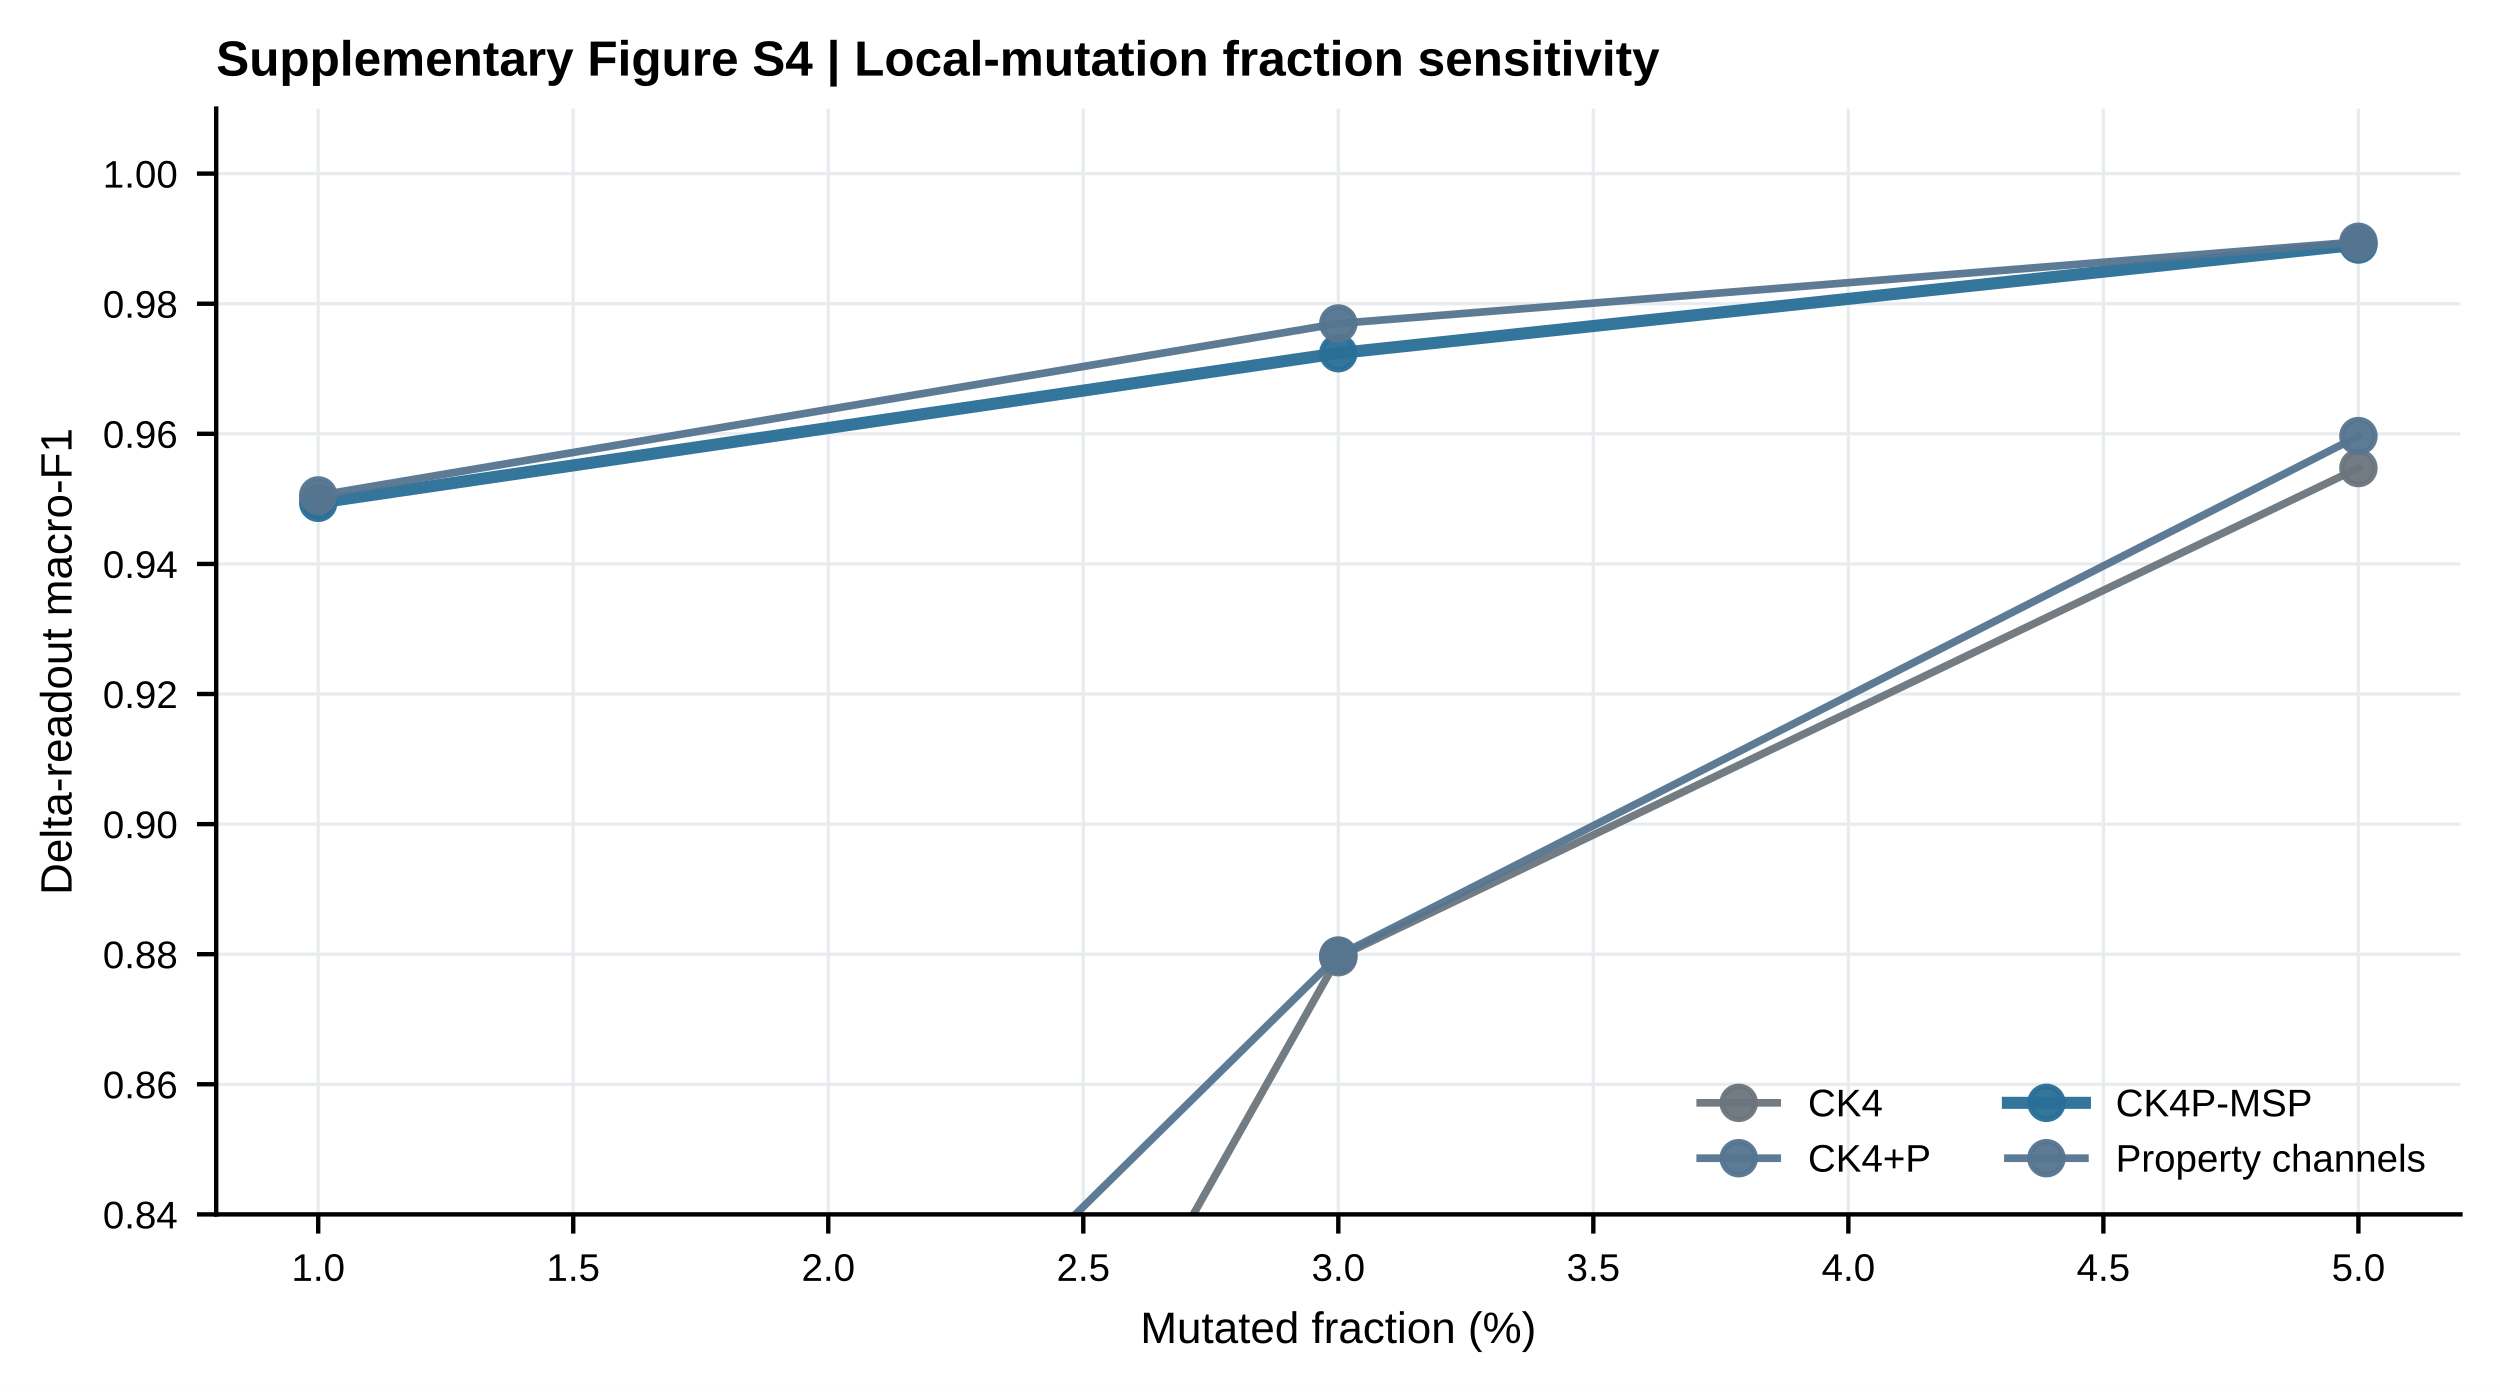
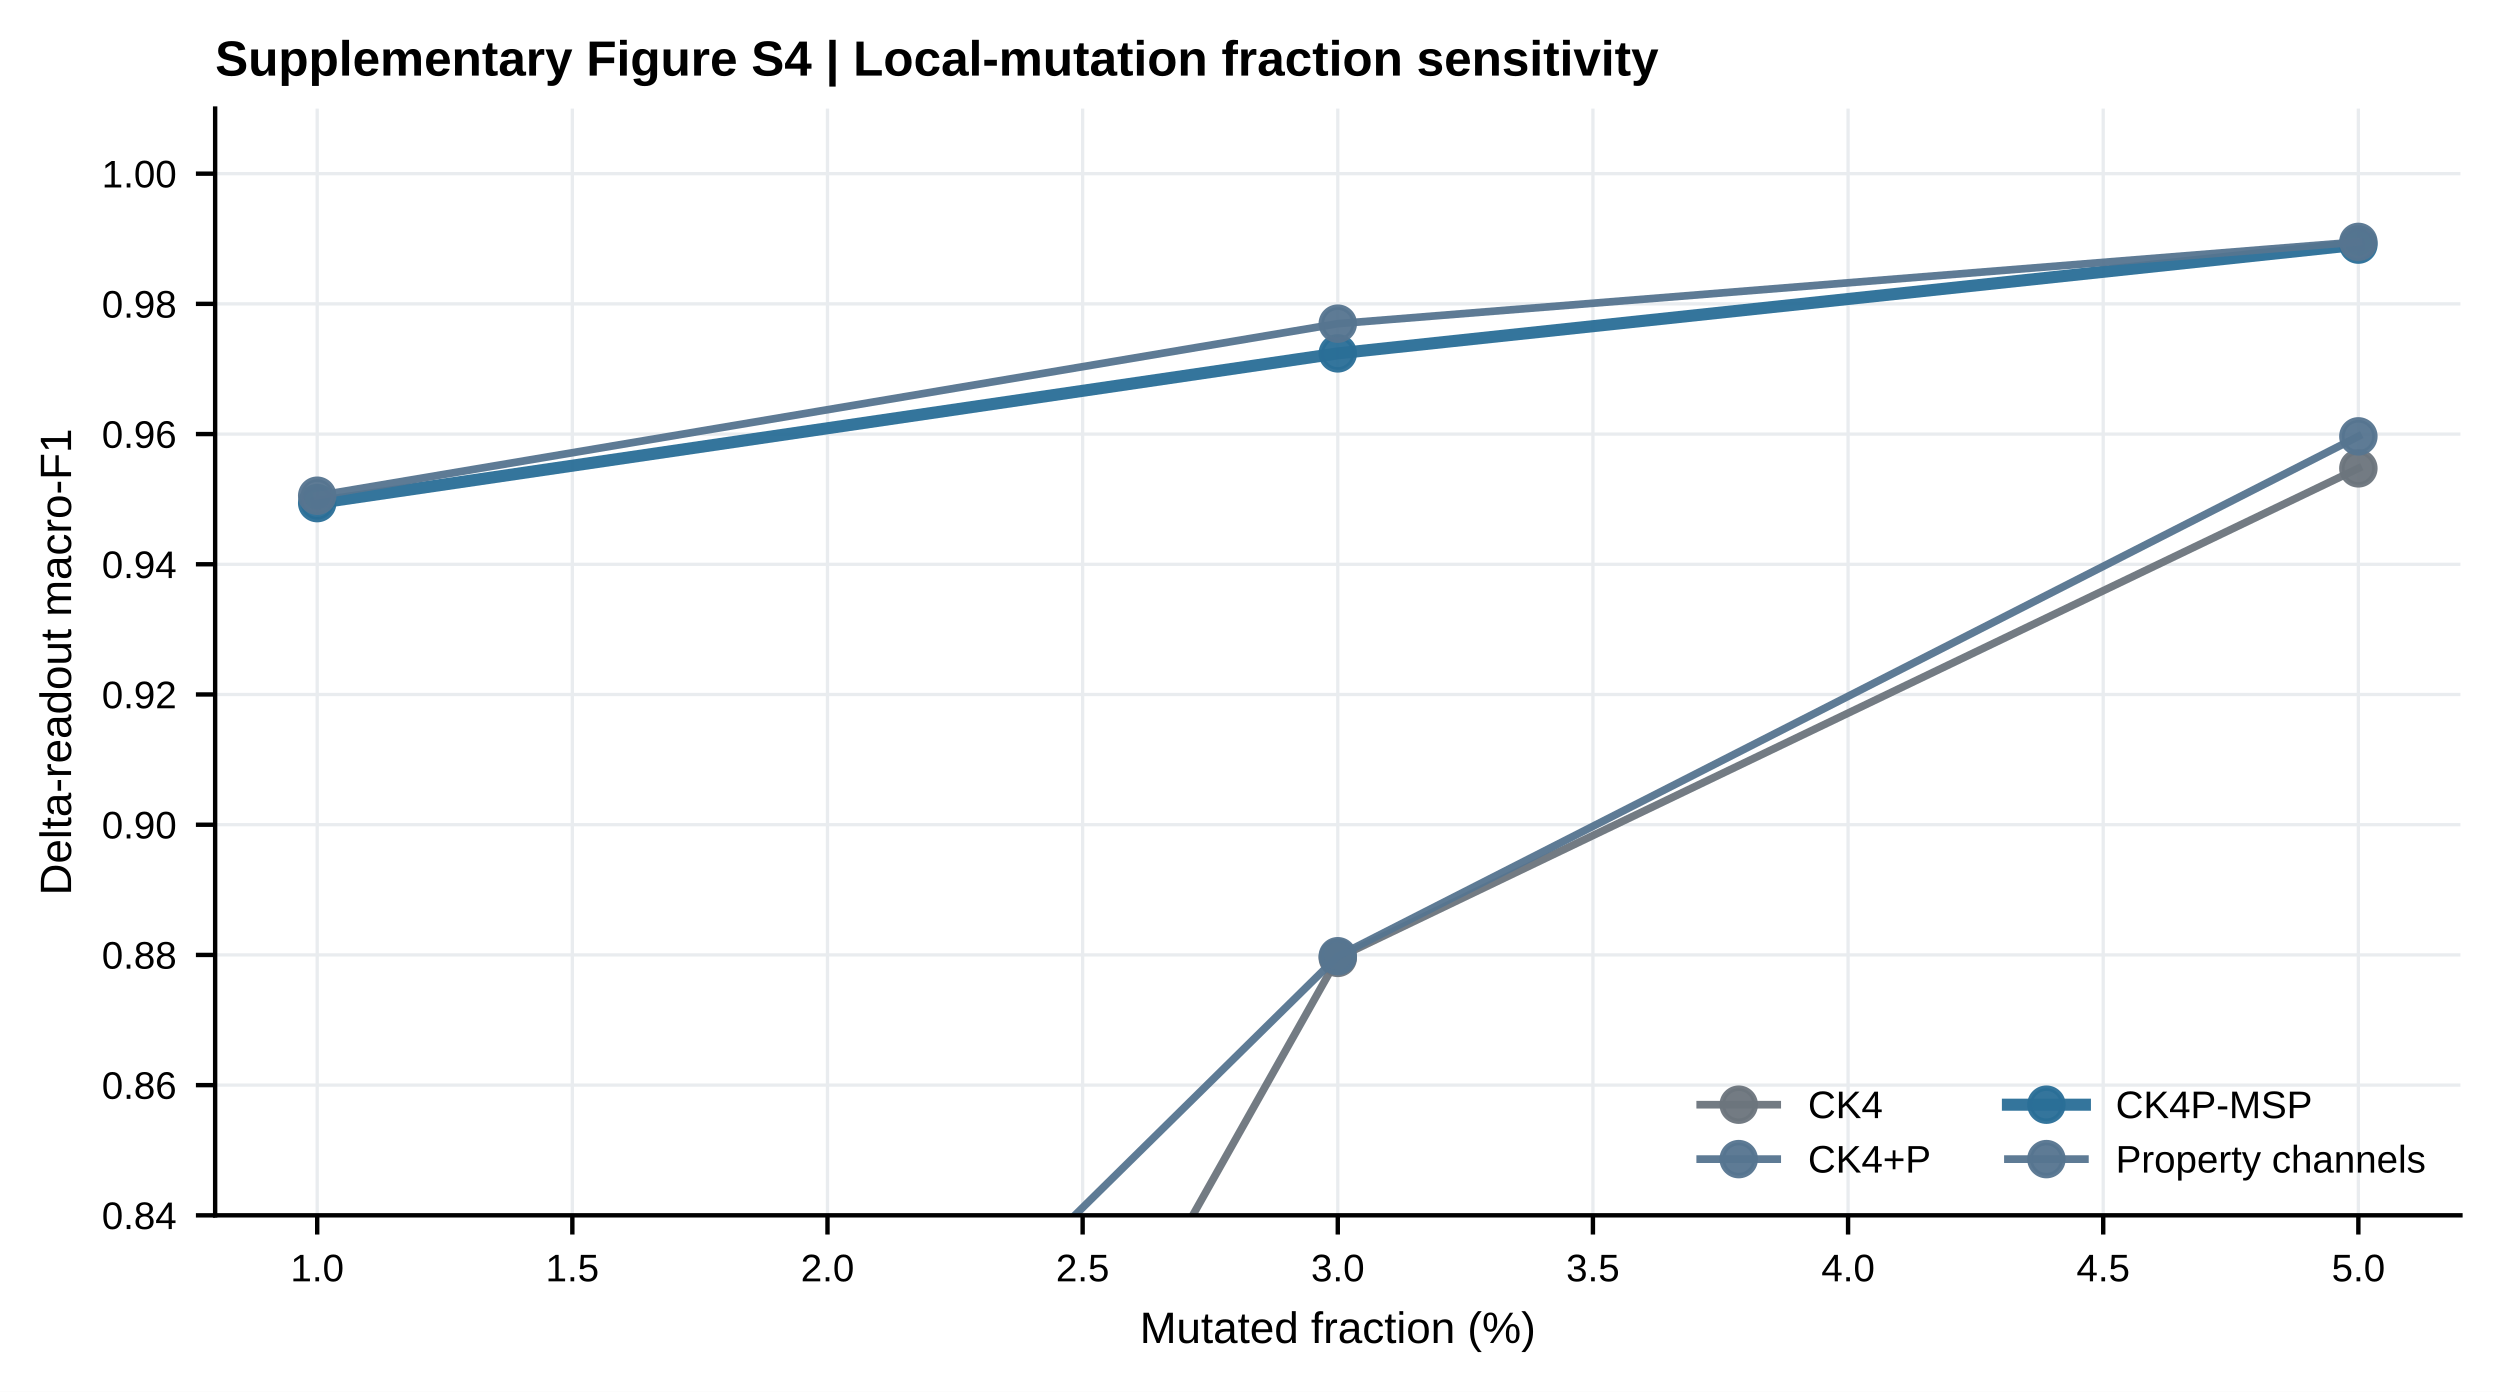
<svg xmlns="http://www.w3.org/2000/svg" xmlns:xlink="http://www.w3.org/1999/xlink" width="454.8pt" height="253.2pt" viewBox="0 0 454.8 253.2" version="1.1">
  <defs>
    <style type="text/css">*{stroke-linejoin: round; stroke-linecap: butt}</style>
  </defs>
  <g id="figure_1">
    <g id="patch_1">
      <path d="M 0 253.2  L 454.8 253.2  L 454.8 0  L 0 0  z " style="fill: #ffffff" />
    </g>
    <g id="axes_1">
      <g id="patch_2">
-         <path d="M 39.33 220.922  L 447.6 220.922  L 447.6 19.752  L 39.33 19.752  z " style="fill: #ffffff" />
+         <path d="M 39.139 221.09  L 447.6 221.09  L 447.6 19.752  L 39.139 19.752  z " style="fill: #ffffff" />
      </g>
      <g id="matplotlib.axis_1">
        <g id="xtick_1">
          <g id="line2d_1">
-             <path d="M 57.888 220.922  L 57.888 19.752  " clip-path="url(#p1eb2adc33f)" style="fill: none; stroke: #e9ecef; stroke-width: 0.6; stroke-linecap: square" />
+             <path d="M 57.705 221.09  L 57.705 19.752  " clip-path="url(#p49e82b9d31)" style="fill: none; stroke: #e9ecef; stroke-width: 0.6; stroke-linecap: square" />
          </g>
          <g id="line2d_2">
            <defs>
-               <path id="m73c697b796" d="M 0 0  L 0 3.5  " style="stroke: #000000; stroke-width: 0.8" />
+               <path id="md39fe5f07f" d="M 0 0  L 0 3.5  " style="stroke: #000000; stroke-width: 0.8" />
            </defs>
            <g>
-               <use xlink:href="#m73c697b796" x="57.888" y="220.922" style="stroke: #000000; stroke-width: 0.8" />
+               <use xlink:href="#md39fe5f07f" x="57.705" y="221.09" style="stroke: #000000; stroke-width: 0.8" />
            </g>
          </g>
          <g id="text_1">
-             <text style="font-size: 7px; font-family: 'Arial', 'Helvetica', 'DejaVu Sans', sans-serif; text-anchor: middle" x="57.888" y="233.018" transform="rotate(-0 57.88815 233.0184)">1.0</text>
+             <text style="font-size: 7px; font-family: 'Arial', 'Helvetica', 'DejaVu Sans', sans-serif; text-anchor: middle" x="57.705" y="233.101" transform="rotate(-0 57.7053 233.1008)">1.0</text>
          </g>
        </g>
        <g id="xtick_2">
          <g id="line2d_3">
-             <path d="M 104.282 220.922  L 104.282 19.752  " clip-path="url(#p1eb2adc33f)" style="fill: none; stroke: #e9ecef; stroke-width: 0.6; stroke-linecap: square" />
+             <path d="M 104.121 221.09  L 104.121 19.752  " clip-path="url(#p49e82b9d31)" style="fill: none; stroke: #e9ecef; stroke-width: 0.6; stroke-linecap: square" />
          </g>
          <g id="line2d_4">
            <g>
-               <use xlink:href="#m73c697b796" x="104.282" y="220.922" style="stroke: #000000; stroke-width: 0.8" />
+               <use xlink:href="#md39fe5f07f" x="104.121" y="221.09" style="stroke: #000000; stroke-width: 0.8" />
            </g>
          </g>
          <g id="text_2">
-             <text style="font-size: 7px; font-family: 'Arial', 'Helvetica', 'DejaVu Sans', sans-serif; text-anchor: middle" x="104.282" y="233.018" transform="rotate(-0 104.2824 233.0184)">1.5</text>
+             <text style="font-size: 7px; font-family: 'Arial', 'Helvetica', 'DejaVu Sans', sans-serif; text-anchor: middle" x="104.121" y="233.101" transform="rotate(-0 104.1213 233.1008)">1.5</text>
          </g>
        </g>
        <g id="xtick_3">
          <g id="line2d_5">
-             <path d="M 150.677 220.922  L 150.677 19.752  " clip-path="url(#p1eb2adc33f)" style="fill: none; stroke: #e9ecef; stroke-width: 0.6; stroke-linecap: square" />
+             <path d="M 150.537 221.09  L 150.537 19.752  " clip-path="url(#p49e82b9d31)" style="fill: none; stroke: #e9ecef; stroke-width: 0.6; stroke-linecap: square" />
          </g>
          <g id="line2d_6">
            <g>
-               <use xlink:href="#m73c697b796" x="150.677" y="220.922" style="stroke: #000000; stroke-width: 0.8" />
+               <use xlink:href="#md39fe5f07f" x="150.537" y="221.09" style="stroke: #000000; stroke-width: 0.8" />
            </g>
          </g>
          <g id="text_3">
-             <text style="font-size: 7px; font-family: 'Arial', 'Helvetica', 'DejaVu Sans', sans-serif; text-anchor: middle" x="150.677" y="233.018" transform="rotate(-0 150.6766 233.0184)">2.0</text>
+             <text style="font-size: 7px; font-family: 'Arial', 'Helvetica', 'DejaVu Sans', sans-serif; text-anchor: middle" x="150.537" y="233.101" transform="rotate(-0 150.5373 233.1008)">2.0</text>
          </g>
        </g>
        <g id="xtick_4">
          <g id="line2d_7">
-             <path d="M 197.071 220.922  L 197.071 19.752  " clip-path="url(#p1eb2adc33f)" style="fill: none; stroke: #e9ecef; stroke-width: 0.6; stroke-linecap: square" />
+             <path d="M 196.953 221.09  L 196.953 19.752  " clip-path="url(#p49e82b9d31)" style="fill: none; stroke: #e9ecef; stroke-width: 0.6; stroke-linecap: square" />
          </g>
          <g id="line2d_8">
            <g>
-               <use xlink:href="#m73c697b796" x="197.071" y="220.922" style="stroke: #000000; stroke-width: 0.8" />
+               <use xlink:href="#md39fe5f07f" x="196.953" y="221.09" style="stroke: #000000; stroke-width: 0.8" />
            </g>
          </g>
          <g id="text_4">
-             <text style="font-size: 7px; font-family: 'Arial', 'Helvetica', 'DejaVu Sans', sans-serif; text-anchor: middle" x="197.071" y="233.018" transform="rotate(-0 197.0708 233.0184)">2.5</text>
+             <text style="font-size: 7px; font-family: 'Arial', 'Helvetica', 'DejaVu Sans', sans-serif; text-anchor: middle" x="196.953" y="233.101" transform="rotate(-0 196.9532 233.1008)">2.5</text>
          </g>
        </g>
        <g id="xtick_5">
          <g id="line2d_9">
-             <path d="M 243.465 220.922  L 243.465 19.752  " clip-path="url(#p1eb2adc33f)" style="fill: none; stroke: #e9ecef; stroke-width: 0.6; stroke-linecap: square" />
+             <path d="M 243.369 221.09  L 243.369 19.752  " clip-path="url(#p49e82b9d31)" style="fill: none; stroke: #e9ecef; stroke-width: 0.6; stroke-linecap: square" />
          </g>
          <g id="line2d_10">
            <g>
-               <use xlink:href="#m73c697b796" x="243.465" y="220.922" style="stroke: #000000; stroke-width: 0.8" />
+               <use xlink:href="#md39fe5f07f" x="243.369" y="221.09" style="stroke: #000000; stroke-width: 0.8" />
            </g>
          </g>
          <g id="text_5">
-             <text style="font-size: 7px; font-family: 'Arial', 'Helvetica', 'DejaVu Sans', sans-serif; text-anchor: middle" x="243.465" y="233.018" transform="rotate(-0 243.465 233.0184)">3.0</text>
+             <text style="font-size: 7px; font-family: 'Arial', 'Helvetica', 'DejaVu Sans', sans-serif; text-anchor: middle" x="243.369" y="233.101" transform="rotate(-0 243.3692 233.1008)">3.0</text>
          </g>
        </g>
        <g id="xtick_6">
          <g id="line2d_11">
-             <path d="M 289.859 220.922  L 289.859 19.752  " clip-path="url(#p1eb2adc33f)" style="fill: none; stroke: #e9ecef; stroke-width: 0.6; stroke-linecap: square" />
+             <path d="M 289.785 221.09  L 289.785 19.752  " clip-path="url(#p49e82b9d31)" style="fill: none; stroke: #e9ecef; stroke-width: 0.6; stroke-linecap: square" />
          </g>
          <g id="line2d_12">
            <g>
-               <use xlink:href="#m73c697b796" x="289.859" y="220.922" style="stroke: #000000; stroke-width: 0.8" />
+               <use xlink:href="#md39fe5f07f" x="289.785" y="221.09" style="stroke: #000000; stroke-width: 0.8" />
            </g>
          </g>
          <g id="text_6">
-             <text style="font-size: 7px; font-family: 'Arial', 'Helvetica', 'DejaVu Sans', sans-serif; text-anchor: middle" x="289.859" y="233.018" transform="rotate(-0 289.8592 233.0184)">3.5</text>
+             <text style="font-size: 7px; font-family: 'Arial', 'Helvetica', 'DejaVu Sans', sans-serif; text-anchor: middle" x="289.785" y="233.101" transform="rotate(-0 289.7852 233.1008)">3.5</text>
          </g>
        </g>
        <g id="xtick_7">
          <g id="line2d_13">
-             <path d="M 336.253 220.922  L 336.253 19.752  " clip-path="url(#p1eb2adc33f)" style="fill: none; stroke: #e9ecef; stroke-width: 0.6; stroke-linecap: square" />
+             <path d="M 336.201 221.09  L 336.201 19.752  " clip-path="url(#p49e82b9d31)" style="fill: none; stroke: #e9ecef; stroke-width: 0.6; stroke-linecap: square" />
          </g>
          <g id="line2d_14">
            <g>
-               <use xlink:href="#m73c697b796" x="336.253" y="220.922" style="stroke: #000000; stroke-width: 0.8" />
+               <use xlink:href="#md39fe5f07f" x="336.201" y="221.09" style="stroke: #000000; stroke-width: 0.8" />
            </g>
          </g>
          <g id="text_7">
-             <text style="font-size: 7px; font-family: 'Arial', 'Helvetica', 'DejaVu Sans', sans-serif; text-anchor: middle" x="336.253" y="233.018" transform="rotate(-0 336.2534 233.0184)">4.0</text>
+             <text style="font-size: 7px; font-family: 'Arial', 'Helvetica', 'DejaVu Sans', sans-serif; text-anchor: middle" x="336.201" y="233.101" transform="rotate(-0 336.2012 233.1008)">4.0</text>
          </g>
        </g>
        <g id="xtick_8">
          <g id="line2d_15">
-             <path d="M 382.648 220.922  L 382.648 19.752  " clip-path="url(#p1eb2adc33f)" style="fill: none; stroke: #e9ecef; stroke-width: 0.6; stroke-linecap: square" />
+             <path d="M 382.617 221.09  L 382.617 19.752  " clip-path="url(#p49e82b9d31)" style="fill: none; stroke: #e9ecef; stroke-width: 0.6; stroke-linecap: square" />
          </g>
          <g id="line2d_16">
            <g>
-               <use xlink:href="#m73c697b796" x="382.648" y="220.922" style="stroke: #000000; stroke-width: 0.8" />
+               <use xlink:href="#md39fe5f07f" x="382.617" y="221.09" style="stroke: #000000; stroke-width: 0.8" />
            </g>
          </g>
          <g id="text_8">
-             <text style="font-size: 7px; font-family: 'Arial', 'Helvetica', 'DejaVu Sans', sans-serif; text-anchor: middle" x="382.648" y="233.018" transform="rotate(-0 382.6476 233.0184)">4.5</text>
+             <text style="font-size: 7px; font-family: 'Arial', 'Helvetica', 'DejaVu Sans', sans-serif; text-anchor: middle" x="382.617" y="233.101" transform="rotate(-0 382.6171 233.1008)">4.5</text>
          </g>
        </g>
        <g id="xtick_9">
          <g id="line2d_17">
-             <path d="M 429.042 220.922  L 429.042 19.752  " clip-path="url(#p1eb2adc33f)" style="fill: none; stroke: #e9ecef; stroke-width: 0.6; stroke-linecap: square" />
+             <path d="M 429.033 221.09  L 429.033 19.752  " clip-path="url(#p49e82b9d31)" style="fill: none; stroke: #e9ecef; stroke-width: 0.6; stroke-linecap: square" />
          </g>
          <g id="line2d_18">
            <g>
-               <use xlink:href="#m73c697b796" x="429.042" y="220.922" style="stroke: #000000; stroke-width: 0.8" />
+               <use xlink:href="#md39fe5f07f" x="429.033" y="221.09" style="stroke: #000000; stroke-width: 0.8" />
            </g>
          </g>
          <g id="text_9">
-             <text style="font-size: 7px; font-family: 'Arial', 'Helvetica', 'DejaVu Sans', sans-serif; text-anchor: middle" x="429.042" y="233.018" transform="rotate(-0 429.0418 233.0184)">5.0</text>
+             <text style="font-size: 7px; font-family: 'Arial', 'Helvetica', 'DejaVu Sans', sans-serif; text-anchor: middle" x="429.033" y="233.101" transform="rotate(-0 429.0331 233.1008)">5.0</text>
          </g>
        </g>
        <g id="text_10">
-           <text style="font-size: 8px; font-family: 'Arial', 'Helvetica', 'DejaVu Sans', sans-serif; text-anchor: middle" x="243.465" y="244.316" transform="rotate(-0 243.465 244.3158)">Mutated fraction (%)</text>
+           <text style="font-size: 8px; font-family: 'Arial', 'Helvetica', 'DejaVu Sans', sans-serif; text-anchor: middle" x="243.369" y="244.316" transform="rotate(-0 243.3692 244.3158)">Mutated fraction (%)</text>
        </g>
      </g>
      <g id="matplotlib.axis_2">
        <g id="ytick_1">
          <g id="line2d_19">
-             <path d="M 39.33 220.922  L 447.6 220.922  " clip-path="url(#p1eb2adc33f)" style="fill: none; stroke: #e9ecef; stroke-width: 0.6; stroke-linecap: square" />
+             <path d="M 39.139 221.09  L 447.6 221.09  " clip-path="url(#p49e82b9d31)" style="fill: none; stroke: #e9ecef; stroke-width: 0.6; stroke-linecap: square" />
          </g>
          <g id="line2d_20">
            <defs>
-               <path id="m2f1915b7ea" d="M 0 0  L -3.5 0  " style="stroke: #000000; stroke-width: 0.8" />
+               <path id="m73d78ef259" d="M 0 0  L -3.5 0  " style="stroke: #000000; stroke-width: 0.8" />
            </defs>
            <g>
-               <use xlink:href="#m2f1915b7ea" x="39.33" y="220.922" style="stroke: #000000; stroke-width: 0.8" />
+               <use xlink:href="#m73d78ef259" x="39.139" y="221.09" style="stroke: #000000; stroke-width: 0.8" />
            </g>
          </g>
          <g id="text_11">
-             <text style="font-size: 7px; font-family: 'Arial', 'Helvetica', 'DejaVu Sans', sans-serif; text-anchor: end" x="32.33" y="223.47" transform="rotate(-0 32.33047 223.4703)">0.84</text>
+             <text style="font-size: 7px; font-family: 'Arial', 'Helvetica', 'DejaVu Sans', sans-serif; text-anchor: end" x="32.139" y="223.596" transform="rotate(-0 32.13891 223.5955)">0.84</text>
          </g>
        </g>
        <g id="ytick_2">
          <g id="line2d_21">
-             <path d="M 39.33 197.255  L 447.6 197.255  " clip-path="url(#p1eb2adc33f)" style="fill: none; stroke: #e9ecef; stroke-width: 0.6; stroke-linecap: square" />
+             <path d="M 39.139 197.403  L 447.6 197.403  " clip-path="url(#p49e82b9d31)" style="fill: none; stroke: #e9ecef; stroke-width: 0.6; stroke-linecap: square" />
          </g>
          <g id="line2d_22">
            <g>
-               <use xlink:href="#m2f1915b7ea" x="39.33" y="197.255" style="stroke: #000000; stroke-width: 0.8" />
+               <use xlink:href="#m73d78ef259" x="39.139" y="197.403" style="stroke: #000000; stroke-width: 0.8" />
            </g>
          </g>
          <g id="text_12">
-             <text style="font-size: 7px; font-family: 'Arial', 'Helvetica', 'DejaVu Sans', sans-serif; text-anchor: end" x="32.33" y="199.803" transform="rotate(-0 32.33047 199.8033)">0.86</text>
+             <text style="font-size: 7px; font-family: 'Arial', 'Helvetica', 'DejaVu Sans', sans-serif; text-anchor: end" x="32.139" y="199.909" transform="rotate(-0 32.13891 199.9086)">0.86</text>
          </g>
        </g>
        <g id="ytick_3">
          <g id="line2d_23">
-             <path d="M 39.33 173.588  L 447.6 173.588  " clip-path="url(#p1eb2adc33f)" style="fill: none; stroke: #e9ecef; stroke-width: 0.6; stroke-linecap: square" />
+             <path d="M 39.139 173.717  L 447.6 173.717  " clip-path="url(#p49e82b9d31)" style="fill: none; stroke: #e9ecef; stroke-width: 0.6; stroke-linecap: square" />
          </g>
          <g id="line2d_24">
            <g>
-               <use xlink:href="#m2f1915b7ea" x="39.33" y="173.588" style="stroke: #000000; stroke-width: 0.8" />
+               <use xlink:href="#m73d78ef259" x="39.139" y="173.717" style="stroke: #000000; stroke-width: 0.8" />
            </g>
          </g>
          <g id="text_13">
-             <text style="font-size: 7px; font-family: 'Arial', 'Helvetica', 'DejaVu Sans', sans-serif; text-anchor: end" x="32.33" y="176.136" transform="rotate(-0 32.33047 176.1362)">0.88</text>
+             <text style="font-size: 7px; font-family: 'Arial', 'Helvetica', 'DejaVu Sans', sans-serif; text-anchor: end" x="32.139" y="176.222" transform="rotate(-0 32.13891 176.2218)">0.88</text>
          </g>
        </g>
        <g id="ytick_4">
          <g id="line2d_25">
-             <path d="M 39.33 149.921  L 447.6 149.921  " clip-path="url(#p1eb2adc33f)" style="fill: none; stroke: #e9ecef; stroke-width: 0.6; stroke-linecap: square" />
+             <path d="M 39.139 150.03  L 447.6 150.03  " clip-path="url(#p49e82b9d31)" style="fill: none; stroke: #e9ecef; stroke-width: 0.6; stroke-linecap: square" />
          </g>
          <g id="line2d_26">
            <g>
-               <use xlink:href="#m2f1915b7ea" x="39.33" y="149.921" style="stroke: #000000; stroke-width: 0.8" />
+               <use xlink:href="#m73d78ef259" x="39.139" y="150.03" style="stroke: #000000; stroke-width: 0.8" />
            </g>
          </g>
          <g id="text_14">
-             <text style="font-size: 7px; font-family: 'Arial', 'Helvetica', 'DejaVu Sans', sans-serif; text-anchor: end" x="32.33" y="152.469" transform="rotate(-0 32.33047 152.4691)">0.90</text>
+             <text style="font-size: 7px; font-family: 'Arial', 'Helvetica', 'DejaVu Sans', sans-serif; text-anchor: end" x="32.139" y="152.535" transform="rotate(-0 32.13891 152.5349)">0.90</text>
          </g>
        </g>
        <g id="ytick_5">
          <g id="line2d_27">
-             <path d="M 39.33 126.254  L 447.6 126.254  " clip-path="url(#p1eb2adc33f)" style="fill: none; stroke: #e9ecef; stroke-width: 0.6; stroke-linecap: square" />
+             <path d="M 39.139 126.343  L 447.6 126.343  " clip-path="url(#p49e82b9d31)" style="fill: none; stroke: #e9ecef; stroke-width: 0.6; stroke-linecap: square" />
          </g>
          <g id="line2d_28">
            <g>
-               <use xlink:href="#m2f1915b7ea" x="39.33" y="126.254" style="stroke: #000000; stroke-width: 0.8" />
+               <use xlink:href="#m73d78ef259" x="39.139" y="126.343" style="stroke: #000000; stroke-width: 0.8" />
            </g>
          </g>
          <g id="text_15">
-             <text style="font-size: 7px; font-family: 'Arial', 'Helvetica', 'DejaVu Sans', sans-serif; text-anchor: end" x="32.33" y="128.802" transform="rotate(-0 32.33047 128.8021)">0.92</text>
+             <text style="font-size: 7px; font-family: 'Arial', 'Helvetica', 'DejaVu Sans', sans-serif; text-anchor: end" x="32.139" y="128.848" transform="rotate(-0 32.13891 128.848)">0.92</text>
          </g>
        </g>
        <g id="ytick_6">
          <g id="line2d_29">
-             <path d="M 39.33 102.587  L 447.6 102.587  " clip-path="url(#p1eb2adc33f)" style="fill: none; stroke: #e9ecef; stroke-width: 0.6; stroke-linecap: square" />
+             <path d="M 39.139 102.656  L 447.6 102.656  " clip-path="url(#p49e82b9d31)" style="fill: none; stroke: #e9ecef; stroke-width: 0.6; stroke-linecap: square" />
          </g>
          <g id="line2d_30">
            <g>
-               <use xlink:href="#m2f1915b7ea" x="39.33" y="102.587" style="stroke: #000000; stroke-width: 0.8" />
+               <use xlink:href="#m73d78ef259" x="39.139" y="102.656" style="stroke: #000000; stroke-width: 0.8" />
            </g>
          </g>
          <g id="text_16">
-             <text style="font-size: 7px; font-family: 'Arial', 'Helvetica', 'DejaVu Sans', sans-serif; text-anchor: end" x="32.33" y="105.135" transform="rotate(-0 32.33047 105.135)">0.94</text>
+             <text style="font-size: 7px; font-family: 'Arial', 'Helvetica', 'DejaVu Sans', sans-serif; text-anchor: end" x="32.139" y="105.161" transform="rotate(-0 32.13891 105.1611)">0.94</text>
          </g>
        </g>
        <g id="ytick_7">
          <g id="line2d_31">
-             <path d="M 39.33 78.92  L 447.6 78.92  " clip-path="url(#p1eb2adc33f)" style="fill: none; stroke: #e9ecef; stroke-width: 0.6; stroke-linecap: square" />
+             <path d="M 39.139 78.969  L 447.6 78.969  " clip-path="url(#p49e82b9d31)" style="fill: none; stroke: #e9ecef; stroke-width: 0.6; stroke-linecap: square" />
          </g>
          <g id="line2d_32">
            <g>
-               <use xlink:href="#m2f1915b7ea" x="39.33" y="78.92" style="stroke: #000000; stroke-width: 0.8" />
+               <use xlink:href="#m73d78ef259" x="39.139" y="78.969" style="stroke: #000000; stroke-width: 0.8" />
            </g>
          </g>
          <g id="text_17">
-             <text style="font-size: 7px; font-family: 'Arial', 'Helvetica', 'DejaVu Sans', sans-serif; text-anchor: end" x="32.33" y="81.468" transform="rotate(-0 32.33047 81.46798)">0.96</text>
+             <text style="font-size: 7px; font-family: 'Arial', 'Helvetica', 'DejaVu Sans', sans-serif; text-anchor: end" x="32.139" y="81.474" transform="rotate(-0 32.13891 81.47418)">0.96</text>
          </g>
        </g>
        <g id="ytick_8">
          <g id="line2d_33">
-             <path d="M 39.33 55.253  L 447.6 55.253  " clip-path="url(#p1eb2adc33f)" style="fill: none; stroke: #e9ecef; stroke-width: 0.6; stroke-linecap: square" />
+             <path d="M 39.139 55.282  L 447.6 55.282  " clip-path="url(#p49e82b9d31)" style="fill: none; stroke: #e9ecef; stroke-width: 0.6; stroke-linecap: square" />
          </g>
          <g id="line2d_34">
            <g>
-               <use xlink:href="#m2f1915b7ea" x="39.33" y="55.253" style="stroke: #000000; stroke-width: 0.8" />
+               <use xlink:href="#m73d78ef259" x="39.139" y="55.282" style="stroke: #000000; stroke-width: 0.8" />
            </g>
          </g>
          <g id="text_18">
-             <text style="font-size: 7px; font-family: 'Arial', 'Helvetica', 'DejaVu Sans', sans-serif; text-anchor: end" x="32.33" y="57.801" transform="rotate(-0 32.33047 57.80092)">0.98</text>
+             <text style="font-size: 7px; font-family: 'Arial', 'Helvetica', 'DejaVu Sans', sans-serif; text-anchor: end" x="32.139" y="57.787" transform="rotate(-0 32.13891 57.78729)">0.98</text>
          </g>
        </g>
        <g id="ytick_9">
          <g id="line2d_35">
-             <path d="M 39.33 31.586  L 447.6 31.586  " clip-path="url(#p1eb2adc33f)" style="fill: none; stroke: #e9ecef; stroke-width: 0.6; stroke-linecap: square" />
+             <path d="M 39.139 31.595  L 447.6 31.595  " clip-path="url(#p49e82b9d31)" style="fill: none; stroke: #e9ecef; stroke-width: 0.6; stroke-linecap: square" />
          </g>
          <g id="line2d_36">
            <g>
-               <use xlink:href="#m2f1915b7ea" x="39.33" y="31.586" style="stroke: #000000; stroke-width: 0.8" />
+               <use xlink:href="#m73d78ef259" x="39.139" y="31.595" style="stroke: #000000; stroke-width: 0.8" />
            </g>
          </g>
          <g id="text_19">
-             <text style="font-size: 7px; font-family: 'Arial', 'Helvetica', 'DejaVu Sans', sans-serif; text-anchor: end" x="32.33" y="34.134" transform="rotate(-0 32.33047 34.13387)">1.00</text>
+             <text style="font-size: 7px; font-family: 'Arial', 'Helvetica', 'DejaVu Sans', sans-serif; text-anchor: end" x="32.139" y="34.1" transform="rotate(-0 32.13891 34.1004)">1.00</text>
          </g>
        </g>
        <g id="text_20">
-           <text style="font-size: 8px; font-family: 'Arial', 'Helvetica', 'DejaVu Sans', sans-serif; text-anchor: middle" x="13.024" y="120.337" transform="rotate(-90 13.02422 120.3372)">Delta-readout macro-F1</text>
+           <text style="font-size: 8px; font-family: 'Arial', 'Helvetica', 'DejaVu Sans', sans-serif; text-anchor: middle" x="12.926" y="120.421" transform="rotate(-90 12.92625 120.421)">Delta-readout macro-F1</text>
        </g>
      </g>
      <g id="line2d_37">
-         <path d="M 198.332 254.2  L 243.465 174.13  L 429.042 85.145  " clip-path="url(#p1eb2adc33f)" style="fill: none; stroke: #6c757d; stroke-opacity: 0.95; stroke-width: 1.4; stroke-linecap: square" />
+         <path d="M 198.326 254.2  L 243.369 174.259  L 429.033 85.199  " clip-path="url(#p49e82b9d31)" style="fill: none; stroke: #6c757d; stroke-opacity: 0.95; stroke-width: 1.4; stroke-linecap: square" />
        <defs>
-           <path id="md05b542604" d="M 0 3  C 0.796 3 1.559 2.684 2.121 2.121  C 2.684 1.559 3 0.796 3 0  C 3 -0.796 2.684 -1.559 2.121 -2.121  C 1.559 -2.684 0.796 -3 0 -3  C -0.796 -3 -1.559 -2.684 -2.121 -2.121  C -2.684 -1.559 -3 -0.796 -3 0  C -3 0.796 -2.684 1.559 -2.121 2.121  C -1.559 2.684 -0.796 3 0 3  z " style="stroke: #6c757d; stroke-opacity: 0.95" />
+           <path id="me274fabe9c" d="M 0 3  C 0.796 3 1.559 2.684 2.121 2.121  C 2.684 1.559 3 0.796 3 0  C 3 -0.796 2.684 -1.559 2.121 -2.121  C 1.559 -2.684 0.796 -3 0 -3  C -0.796 -3 -1.559 -2.684 -2.121 -2.121  C -2.684 -1.559 -3 -0.796 -3 0  C -3 0.796 -2.684 1.559 -2.121 2.121  C -1.559 2.684 -0.796 3 0 3  z " style="stroke: #6c757d; stroke-opacity: 0.95" />
        </defs>
-         <g clip-path="url(#p1eb2adc33f)">
-           <use xlink:href="#md05b542604" x="57.888" y="503.36" style="fill: #6c757d; fill-opacity: 0.95; stroke: #6c757d; stroke-opacity: 0.95" />
-           <use xlink:href="#md05b542604" x="243.465" y="174.13" style="fill: #6c757d; fill-opacity: 0.95; stroke: #6c757d; stroke-opacity: 0.95" />
-           <use xlink:href="#md05b542604" x="429.042" y="85.145" style="fill: #6c757d; fill-opacity: 0.95; stroke: #6c757d; stroke-opacity: 0.95" />
+         <g clip-path="url(#p49e82b9d31)">
+           <use xlink:href="#me274fabe9c" x="57.705" y="503.765" style="fill: #6c757d; fill-opacity: 0.95; stroke: #6c757d; stroke-opacity: 0.95" />
+           <use xlink:href="#me274fabe9c" x="243.369" y="174.259" style="fill: #6c757d; fill-opacity: 0.95; stroke: #6c757d; stroke-opacity: 0.95" />
+           <use xlink:href="#me274fabe9c" x="429.033" y="85.199" style="fill: #6c757d; fill-opacity: 0.95; stroke: #6c757d; stroke-opacity: 0.95" />
        </g>
      </g>
      <g id="line2d_38">
-         <path d="M 161.859 254.2  L 243.465 173.829  L 429.042 79.333  " clip-path="url(#p1eb2adc33f)" style="fill: none; stroke: #577590; stroke-opacity: 0.95; stroke-width: 1.4; stroke-linecap: square" />
+         <path d="M 161.924 254.2  L 243.369 173.958  L 429.033 79.383  " clip-path="url(#p49e82b9d31)" style="fill: none; stroke: #577590; stroke-opacity: 0.95; stroke-width: 1.4; stroke-linecap: square" />
        <defs>
-           <path id="mc85ce5a09d" d="M 0 3  C 0.796 3 1.559 2.684 2.121 2.121  C 2.684 1.559 3 0.796 3 0  C 3 -0.796 2.684 -1.559 2.121 -2.121  C 1.559 -2.684 0.796 -3 0 -3  C -0.796 -3 -1.559 -2.684 -2.121 -2.121  C -2.684 -1.559 -3 -0.796 -3 0  C -3 0.796 -2.684 1.559 -2.121 2.121  C -1.559 2.684 -0.796 3 0 3  z " style="stroke: #577590; stroke-opacity: 0.95" />
+           <path id="m42647f6ee8" d="M 0 3  C 0.796 3 1.559 2.684 2.121 2.121  C 2.684 1.559 3 0.796 3 0  C 3 -0.796 2.684 -1.559 2.121 -2.121  C 1.559 -2.684 0.796 -3 0 -3  C -0.796 -3 -1.559 -2.684 -2.121 -2.121  C -2.684 -1.559 -3 -0.796 -3 0  C -3 0.796 -2.684 1.559 -2.121 2.121  C -1.559 2.684 -0.796 3 0 3  z " style="stroke: #577590; stroke-opacity: 0.95" />
        </defs>
-         <g clip-path="url(#p1eb2adc33f)">
-           <use xlink:href="#mc85ce5a09d" x="57.888" y="356.597" style="fill: #577590; fill-opacity: 0.95; stroke: #577590; stroke-opacity: 0.95" />
-           <use xlink:href="#mc85ce5a09d" x="243.465" y="173.829" style="fill: #577590; fill-opacity: 0.95; stroke: #577590; stroke-opacity: 0.95" />
-           <use xlink:href="#mc85ce5a09d" x="429.042" y="79.333" style="fill: #577590; fill-opacity: 0.95; stroke: #577590; stroke-opacity: 0.95" />
+         <g clip-path="url(#p49e82b9d31)">
+           <use xlink:href="#m42647f6ee8" x="57.705" y="356.879" style="fill: #577590; fill-opacity: 0.95; stroke: #577590; stroke-opacity: 0.95" />
+           <use xlink:href="#m42647f6ee8" x="243.369" y="173.958" style="fill: #577590; fill-opacity: 0.95; stroke: #577590; stroke-opacity: 0.95" />
+           <use xlink:href="#m42647f6ee8" x="429.033" y="79.383" style="fill: #577590; fill-opacity: 0.95; stroke: #577590; stroke-opacity: 0.95" />
        </g>
      </g>
      <g id="line2d_39">
-         <path d="M 57.888 91.467  L 243.465 64.248  L 429.042 44.479  " clip-path="url(#p1eb2adc33f)" style="fill: none; stroke: #2a6f97; stroke-opacity: 0.95; stroke-width: 2.2; stroke-linecap: square" />
+         <path d="M 57.705 91.526  L 243.369 64.284  L 429.033 44.499  " clip-path="url(#p49e82b9d31)" style="fill: none; stroke: #2a6f97; stroke-opacity: 0.95; stroke-width: 2.2; stroke-linecap: square" />
        <defs>
-           <path id="m652c496482" d="M 0 3  C 0.796 3 1.559 2.684 2.121 2.121  C 2.684 1.559 3 0.796 3 0  C 3 -0.796 2.684 -1.559 2.121 -2.121  C 1.559 -2.684 0.796 -3 0 -3  C -0.796 -3 -1.559 -2.684 -2.121 -2.121  C -2.684 -1.559 -3 -0.796 -3 0  C -3 0.796 -2.684 1.559 -2.121 2.121  C -1.559 2.684 -0.796 3 0 3  z " style="stroke: #2a6f97; stroke-opacity: 0.95" />
+           <path id="m42c224d5a6" d="M 0 3  C 0.796 3 1.559 2.684 2.121 2.121  C 2.684 1.559 3 0.796 3 0  C 3 -0.796 2.684 -1.559 2.121 -2.121  C 1.559 -2.684 0.796 -3 0 -3  C -0.796 -3 -1.559 -2.684 -2.121 -2.121  C -2.684 -1.559 -3 -0.796 -3 0  C -3 0.796 -2.684 1.559 -2.121 2.121  C -1.559 2.684 -0.796 3 0 3  z " style="stroke: #2a6f97; stroke-opacity: 0.95" />
        </defs>
-         <g clip-path="url(#p1eb2adc33f)">
-           <use xlink:href="#m652c496482" x="57.888" y="91.467" style="fill: #2a6f97; fill-opacity: 0.95; stroke: #2a6f97; stroke-opacity: 0.95" />
-           <use xlink:href="#m652c496482" x="243.465" y="64.248" style="fill: #2a6f97; fill-opacity: 0.95; stroke: #2a6f97; stroke-opacity: 0.95" />
-           <use xlink:href="#m652c496482" x="429.042" y="44.479" style="fill: #2a6f97; fill-opacity: 0.95; stroke: #2a6f97; stroke-opacity: 0.95" />
+         <g clip-path="url(#p49e82b9d31)">
+           <use xlink:href="#m42c224d5a6" x="57.705" y="91.526" style="fill: #2a6f97; fill-opacity: 0.95; stroke: #2a6f97; stroke-opacity: 0.95" />
+           <use xlink:href="#m42c224d5a6" x="243.369" y="64.284" style="fill: #2a6f97; fill-opacity: 0.95; stroke: #2a6f97; stroke-opacity: 0.95" />
+           <use xlink:href="#m42c224d5a6" x="429.033" y="44.499" style="fill: #2a6f97; fill-opacity: 0.95; stroke: #2a6f97; stroke-opacity: 0.95" />
        </g>
      </g>
      <g id="line2d_40">
-         <path d="M 57.888 90.126  L 243.465 58.848  L 429.042 43.989  " clip-path="url(#p1eb2adc33f)" style="fill: none; stroke: #577590; stroke-opacity: 0.95; stroke-width: 1.4; stroke-linecap: square" />
-         <g clip-path="url(#p1eb2adc33f)">
-           <use xlink:href="#mc85ce5a09d" x="57.888" y="90.126" style="fill: #577590; fill-opacity: 0.95; stroke: #577590; stroke-opacity: 0.95" />
-           <use xlink:href="#mc85ce5a09d" x="243.465" y="58.848" style="fill: #577590; fill-opacity: 0.95; stroke: #577590; stroke-opacity: 0.95" />
-           <use xlink:href="#mc85ce5a09d" x="429.042" y="43.989" style="fill: #577590; fill-opacity: 0.95; stroke: #577590; stroke-opacity: 0.95" />
+         <path d="M 57.705 90.184  L 243.369 58.88  L 429.033 44.009  " clip-path="url(#p49e82b9d31)" style="fill: none; stroke: #577590; stroke-opacity: 0.95; stroke-width: 1.4; stroke-linecap: square" />
+         <g clip-path="url(#p49e82b9d31)">
+           <use xlink:href="#m42647f6ee8" x="57.705" y="90.184" style="fill: #577590; fill-opacity: 0.95; stroke: #577590; stroke-opacity: 0.95" />
+           <use xlink:href="#m42647f6ee8" x="243.369" y="58.88" style="fill: #577590; fill-opacity: 0.95; stroke: #577590; stroke-opacity: 0.95" />
+           <use xlink:href="#m42647f6ee8" x="429.033" y="44.009" style="fill: #577590; fill-opacity: 0.95; stroke: #577590; stroke-opacity: 0.95" />
        </g>
      </g>
      <g id="patch_3">
-         <path d="M 39.33 220.922  L 39.33 19.752  " style="fill: none; stroke: #000000; stroke-width: 0.8; stroke-linejoin: miter; stroke-linecap: square" />
+         <path d="M 39.139 221.09  L 39.139 19.752  " style="fill: none; stroke: #000000; stroke-width: 0.8; stroke-linejoin: miter; stroke-linecap: square" />
      </g>
      <g id="patch_4">
-         <path d="M 39.33 220.922  L 447.6 220.922  " style="fill: none; stroke: #000000; stroke-width: 0.8; stroke-linejoin: miter; stroke-linecap: square" />
+         <path d="M 39.139 221.09  L 447.6 221.09  " style="fill: none; stroke: #000000; stroke-width: 0.8; stroke-linejoin: miter; stroke-linecap: square" />
      </g>
      <g id="text_21">
-         <text style="font-weight: 700; font-size: 9px; font-family: 'Arial', 'Helvetica', 'DejaVu Sans', sans-serif; text-anchor: start" x="39.33" y="13.752" transform="rotate(-0 39.33047 13.75225)">Supplementary Figure S4 | Local-mutation fraction sensitivity</text>
+         <text style="font-weight: 700; font-size: 9px; font-family: 'Arial', 'Helvetica', 'DejaVu Sans', sans-serif; text-anchor: start" x="39.139" y="13.752" transform="rotate(-0 39.13891 13.75172)">Supplementary Figure S4 | Local-mutation fraction sensitivity</text>
      </g>
      <g id="legend_1">
        <g id="line2d_41">
-           <path d="M 309.308 200.63  L 316.308 200.63  L 323.308 200.63  " style="fill: none; stroke: #6c757d; stroke-opacity: 0.95; stroke-width: 1.4; stroke-linecap: square" />
+           <path d="M 309.308 200.965  L 316.308 200.965  L 323.308 200.965  " style="fill: none; stroke: #6c757d; stroke-opacity: 0.95; stroke-width: 1.4; stroke-linecap: square" />
          <g>
-             <use xlink:href="#md05b542604" x="316.308" y="200.63" style="fill: #6c757d; fill-opacity: 0.95; stroke: #6c757d; stroke-opacity: 0.95" />
+             <use xlink:href="#me274fabe9c" x="316.308" y="200.965" style="fill: #6c757d; fill-opacity: 0.95; stroke: #6c757d; stroke-opacity: 0.95" />
          </g>
        </g>
        <g id="text_22">
-           <text style="font-size: 7px; font-family: 'Arial', 'Helvetica', 'DejaVu Sans', sans-serif; text-anchor: start" x="328.908" y="203.08" transform="rotate(-0 328.908 203.0796)">CK4</text>
+           <text style="font-size: 7px; font-family: 'Arial', 'Helvetica', 'DejaVu Sans', sans-serif; text-anchor: start" x="328.908" y="203.415" transform="rotate(-0 328.908 203.4153)">CK4</text>
        </g>
        <g id="line2d_42">
-           <path d="M 309.308 210.699  L 316.308 210.699  L 323.308 210.699  " style="fill: none; stroke: #577590; stroke-opacity: 0.95; stroke-width: 1.4; stroke-linecap: square" />
+           <path d="M 309.308 210.867  L 316.308 210.867  L 323.308 210.867  " style="fill: none; stroke: #577590; stroke-opacity: 0.95; stroke-width: 1.4; stroke-linecap: square" />
          <g>
-             <use xlink:href="#mc85ce5a09d" x="316.308" y="210.699" style="fill: #577590; fill-opacity: 0.95; stroke: #577590; stroke-opacity: 0.95" />
+             <use xlink:href="#m42647f6ee8" x="316.308" y="210.867" style="fill: #577590; fill-opacity: 0.95; stroke: #577590; stroke-opacity: 0.95" />
          </g>
        </g>
        <g id="text_23">
-           <text style="font-size: 7px; font-family: 'Arial', 'Helvetica', 'DejaVu Sans', sans-serif; text-anchor: start" x="328.908" y="213.149" transform="rotate(-0 328.908 213.1489)">CK4+P</text>
+           <text style="font-size: 7px; font-family: 'Arial', 'Helvetica', 'DejaVu Sans', sans-serif; text-anchor: start" x="328.908" y="213.317" transform="rotate(-0 328.908 213.317)">CK4+P</text>
        </g>
        <g id="line2d_43">
-           <path d="M 365.283 200.63  L 372.283 200.63  L 379.283 200.63  " style="fill: none; stroke: #2a6f97; stroke-opacity: 0.95; stroke-width: 2.2; stroke-linecap: square" />
+           <path d="M 365.283 200.965  L 372.283 200.965  L 379.283 200.965  " style="fill: none; stroke: #2a6f97; stroke-opacity: 0.95; stroke-width: 2.2; stroke-linecap: square" />
          <g>
-             <use xlink:href="#m652c496482" x="372.283" y="200.63" style="fill: #2a6f97; fill-opacity: 0.95; stroke: #2a6f97; stroke-opacity: 0.95" />
+             <use xlink:href="#m42c224d5a6" x="372.283" y="200.965" style="fill: #2a6f97; fill-opacity: 0.95; stroke: #2a6f97; stroke-opacity: 0.95" />
          </g>
        </g>
        <g id="text_24">
-           <text style="font-size: 7px; font-family: 'Arial', 'Helvetica', 'DejaVu Sans', sans-serif; text-anchor: start" x="384.883" y="203.08" transform="rotate(-0 384.8828 203.0796)">CK4P-MSP</text>
+           <text style="font-size: 7px; font-family: 'Arial', 'Helvetica', 'DejaVu Sans', sans-serif; text-anchor: start" x="384.883" y="203.415" transform="rotate(-0 384.8828 203.4153)">CK4P-MSP</text>
        </g>
        <g id="line2d_44">
-           <path d="M 365.283 210.699  L 372.283 210.699  L 379.283 210.699  " style="fill: none; stroke: #577590; stroke-opacity: 0.95; stroke-width: 1.4; stroke-linecap: square" />
+           <path d="M 365.283 210.867  L 372.283 210.867  L 379.283 210.867  " style="fill: none; stroke: #577590; stroke-opacity: 0.95; stroke-width: 1.4; stroke-linecap: square" />
          <g>
-             <use xlink:href="#mc85ce5a09d" x="372.283" y="210.699" style="fill: #577590; fill-opacity: 0.95; stroke: #577590; stroke-opacity: 0.95" />
+             <use xlink:href="#m42647f6ee8" x="372.283" y="210.867" style="fill: #577590; fill-opacity: 0.95; stroke: #577590; stroke-opacity: 0.95" />
          </g>
        </g>
        <g id="text_25">
-           <text style="font-size: 7px; font-family: 'Arial', 'Helvetica', 'DejaVu Sans', sans-serif; text-anchor: start" x="384.883" y="213.149" transform="rotate(-0 384.8828 213.1489)">Property channels</text>
+           <text style="font-size: 7px; font-family: 'Arial', 'Helvetica', 'DejaVu Sans', sans-serif; text-anchor: start" x="384.883" y="213.317" transform="rotate(-0 384.8828 213.317)">Property channels</text>
        </g>
      </g>
    </g>
  </g>
  <defs>
-     <clipPath id="p1eb2adc33f">
-       <rect x="39.33" y="19.752" width="408.269" height="201.17" />
+     <clipPath id="p49e82b9d31">
+       <rect x="39.139" y="19.752" width="408.461" height="201.339" />
    </clipPath>
  </defs>
</svg>
